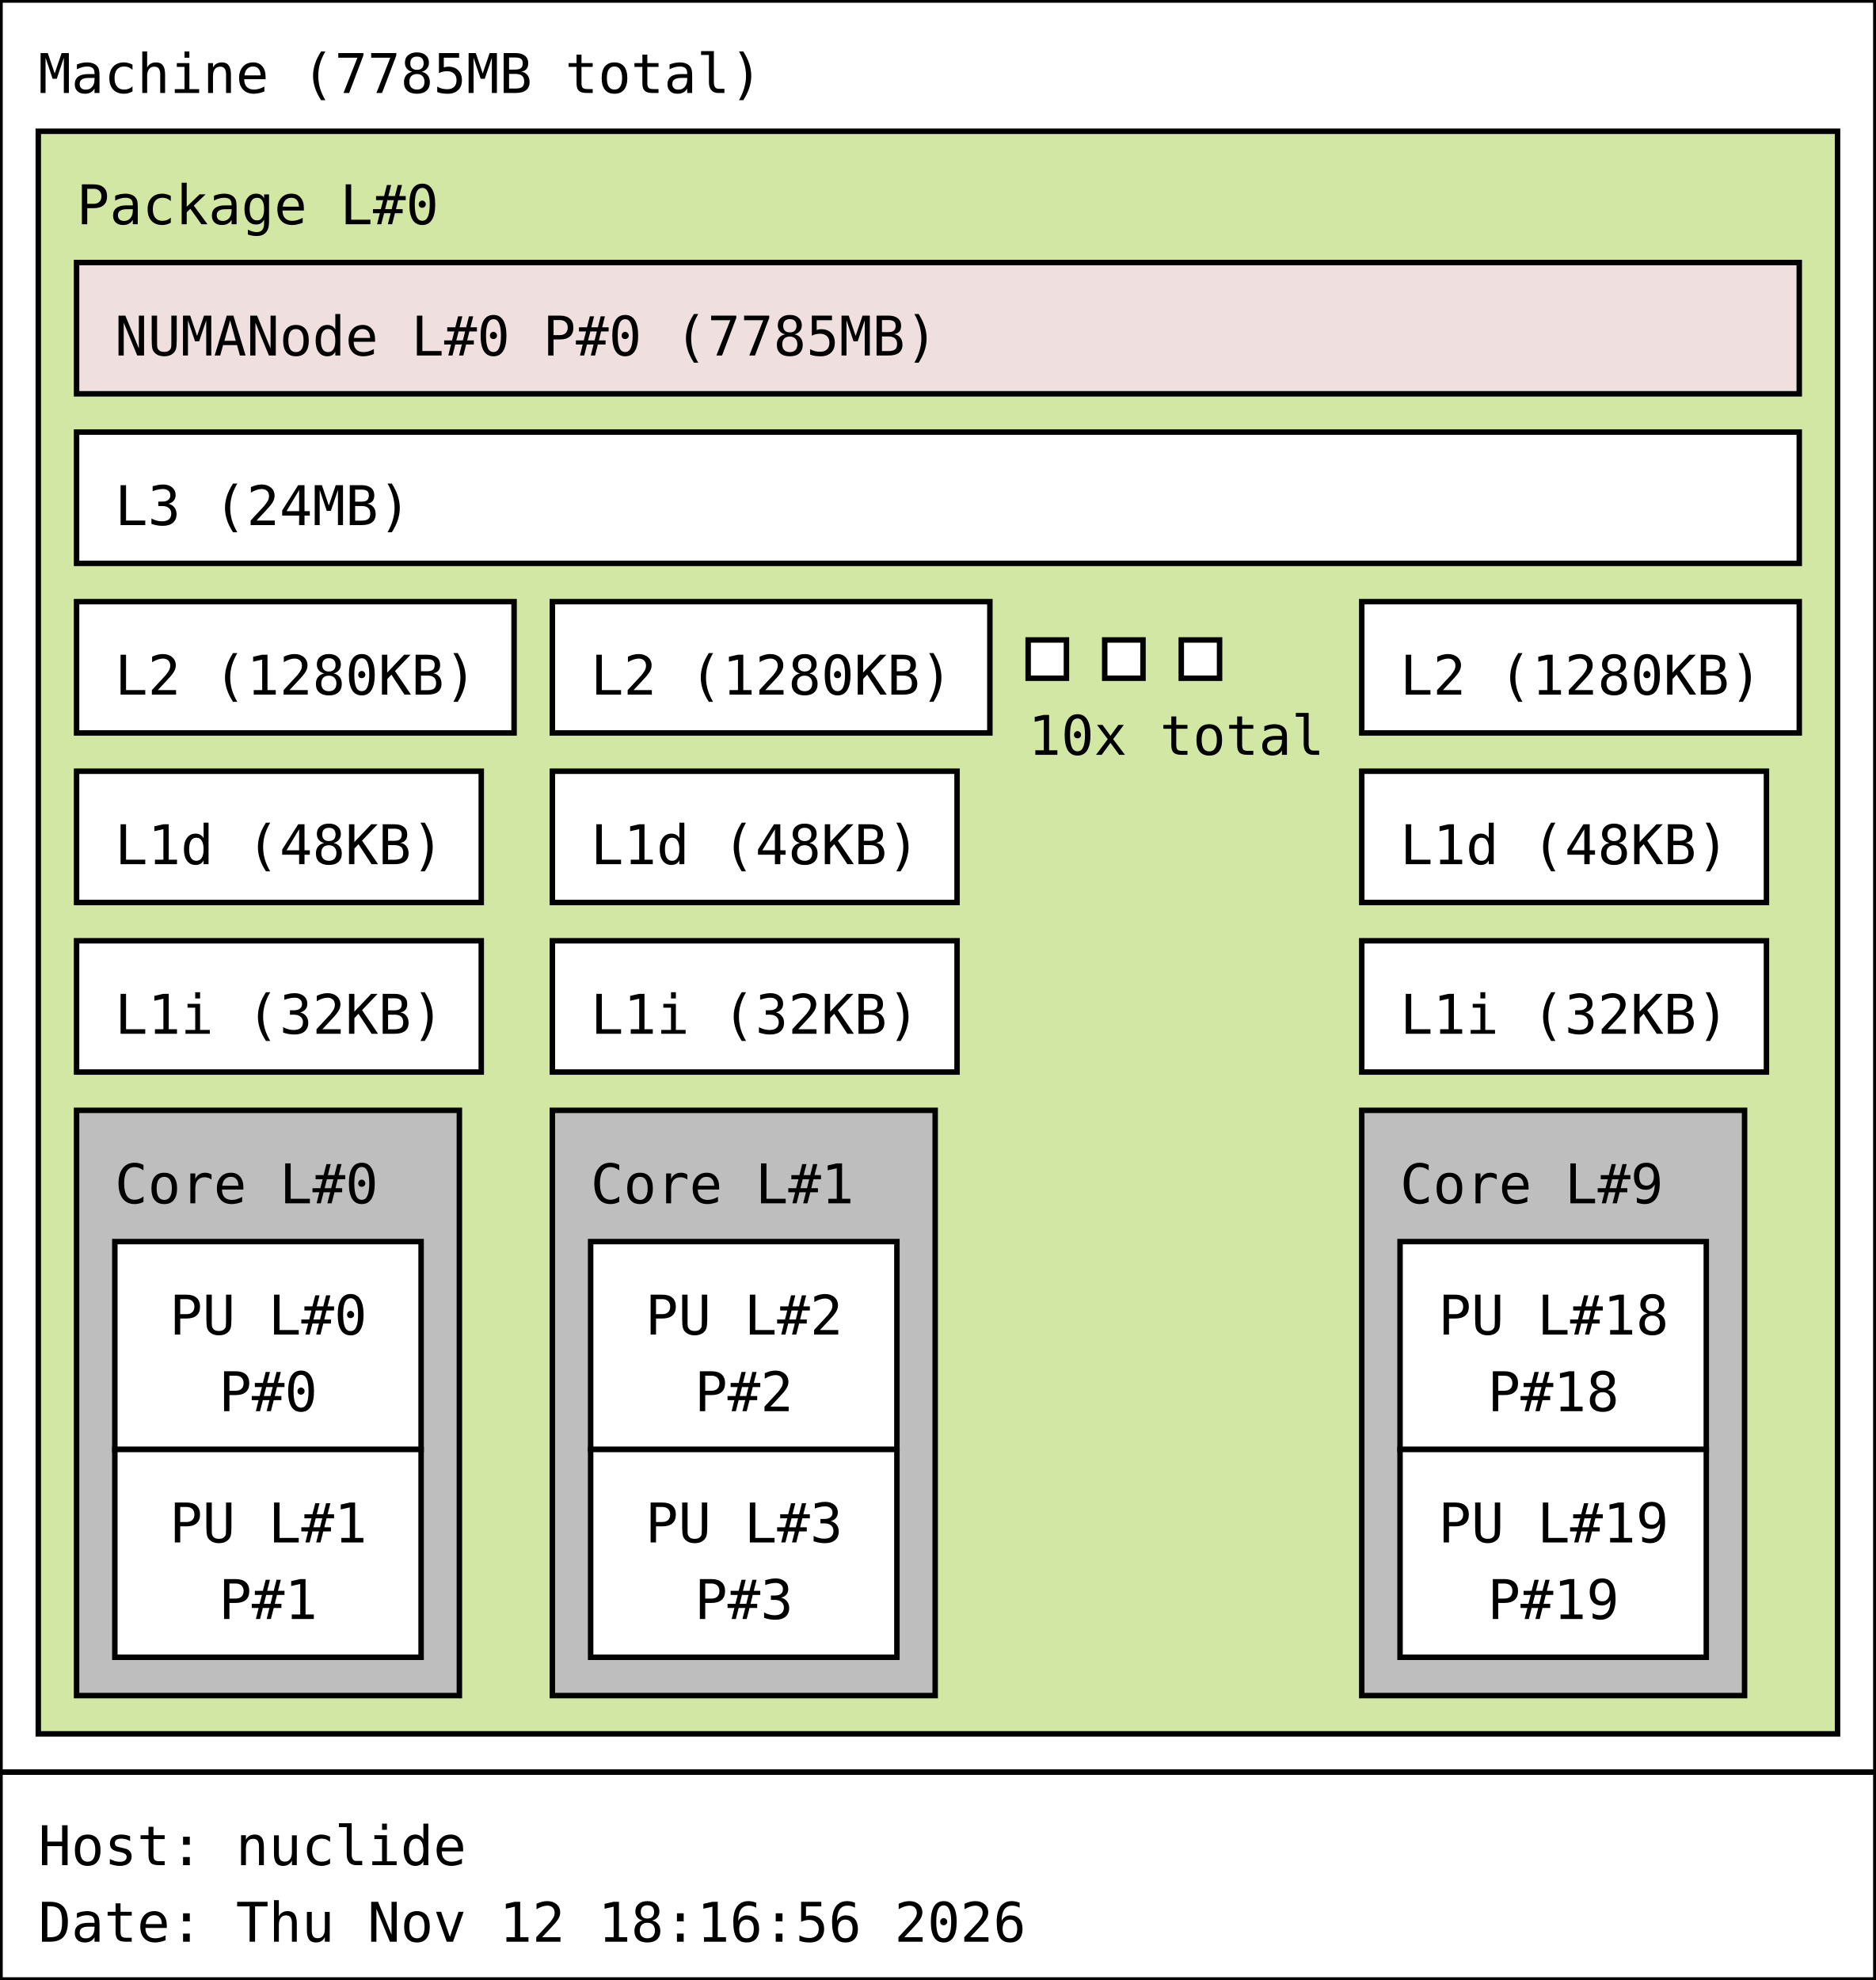
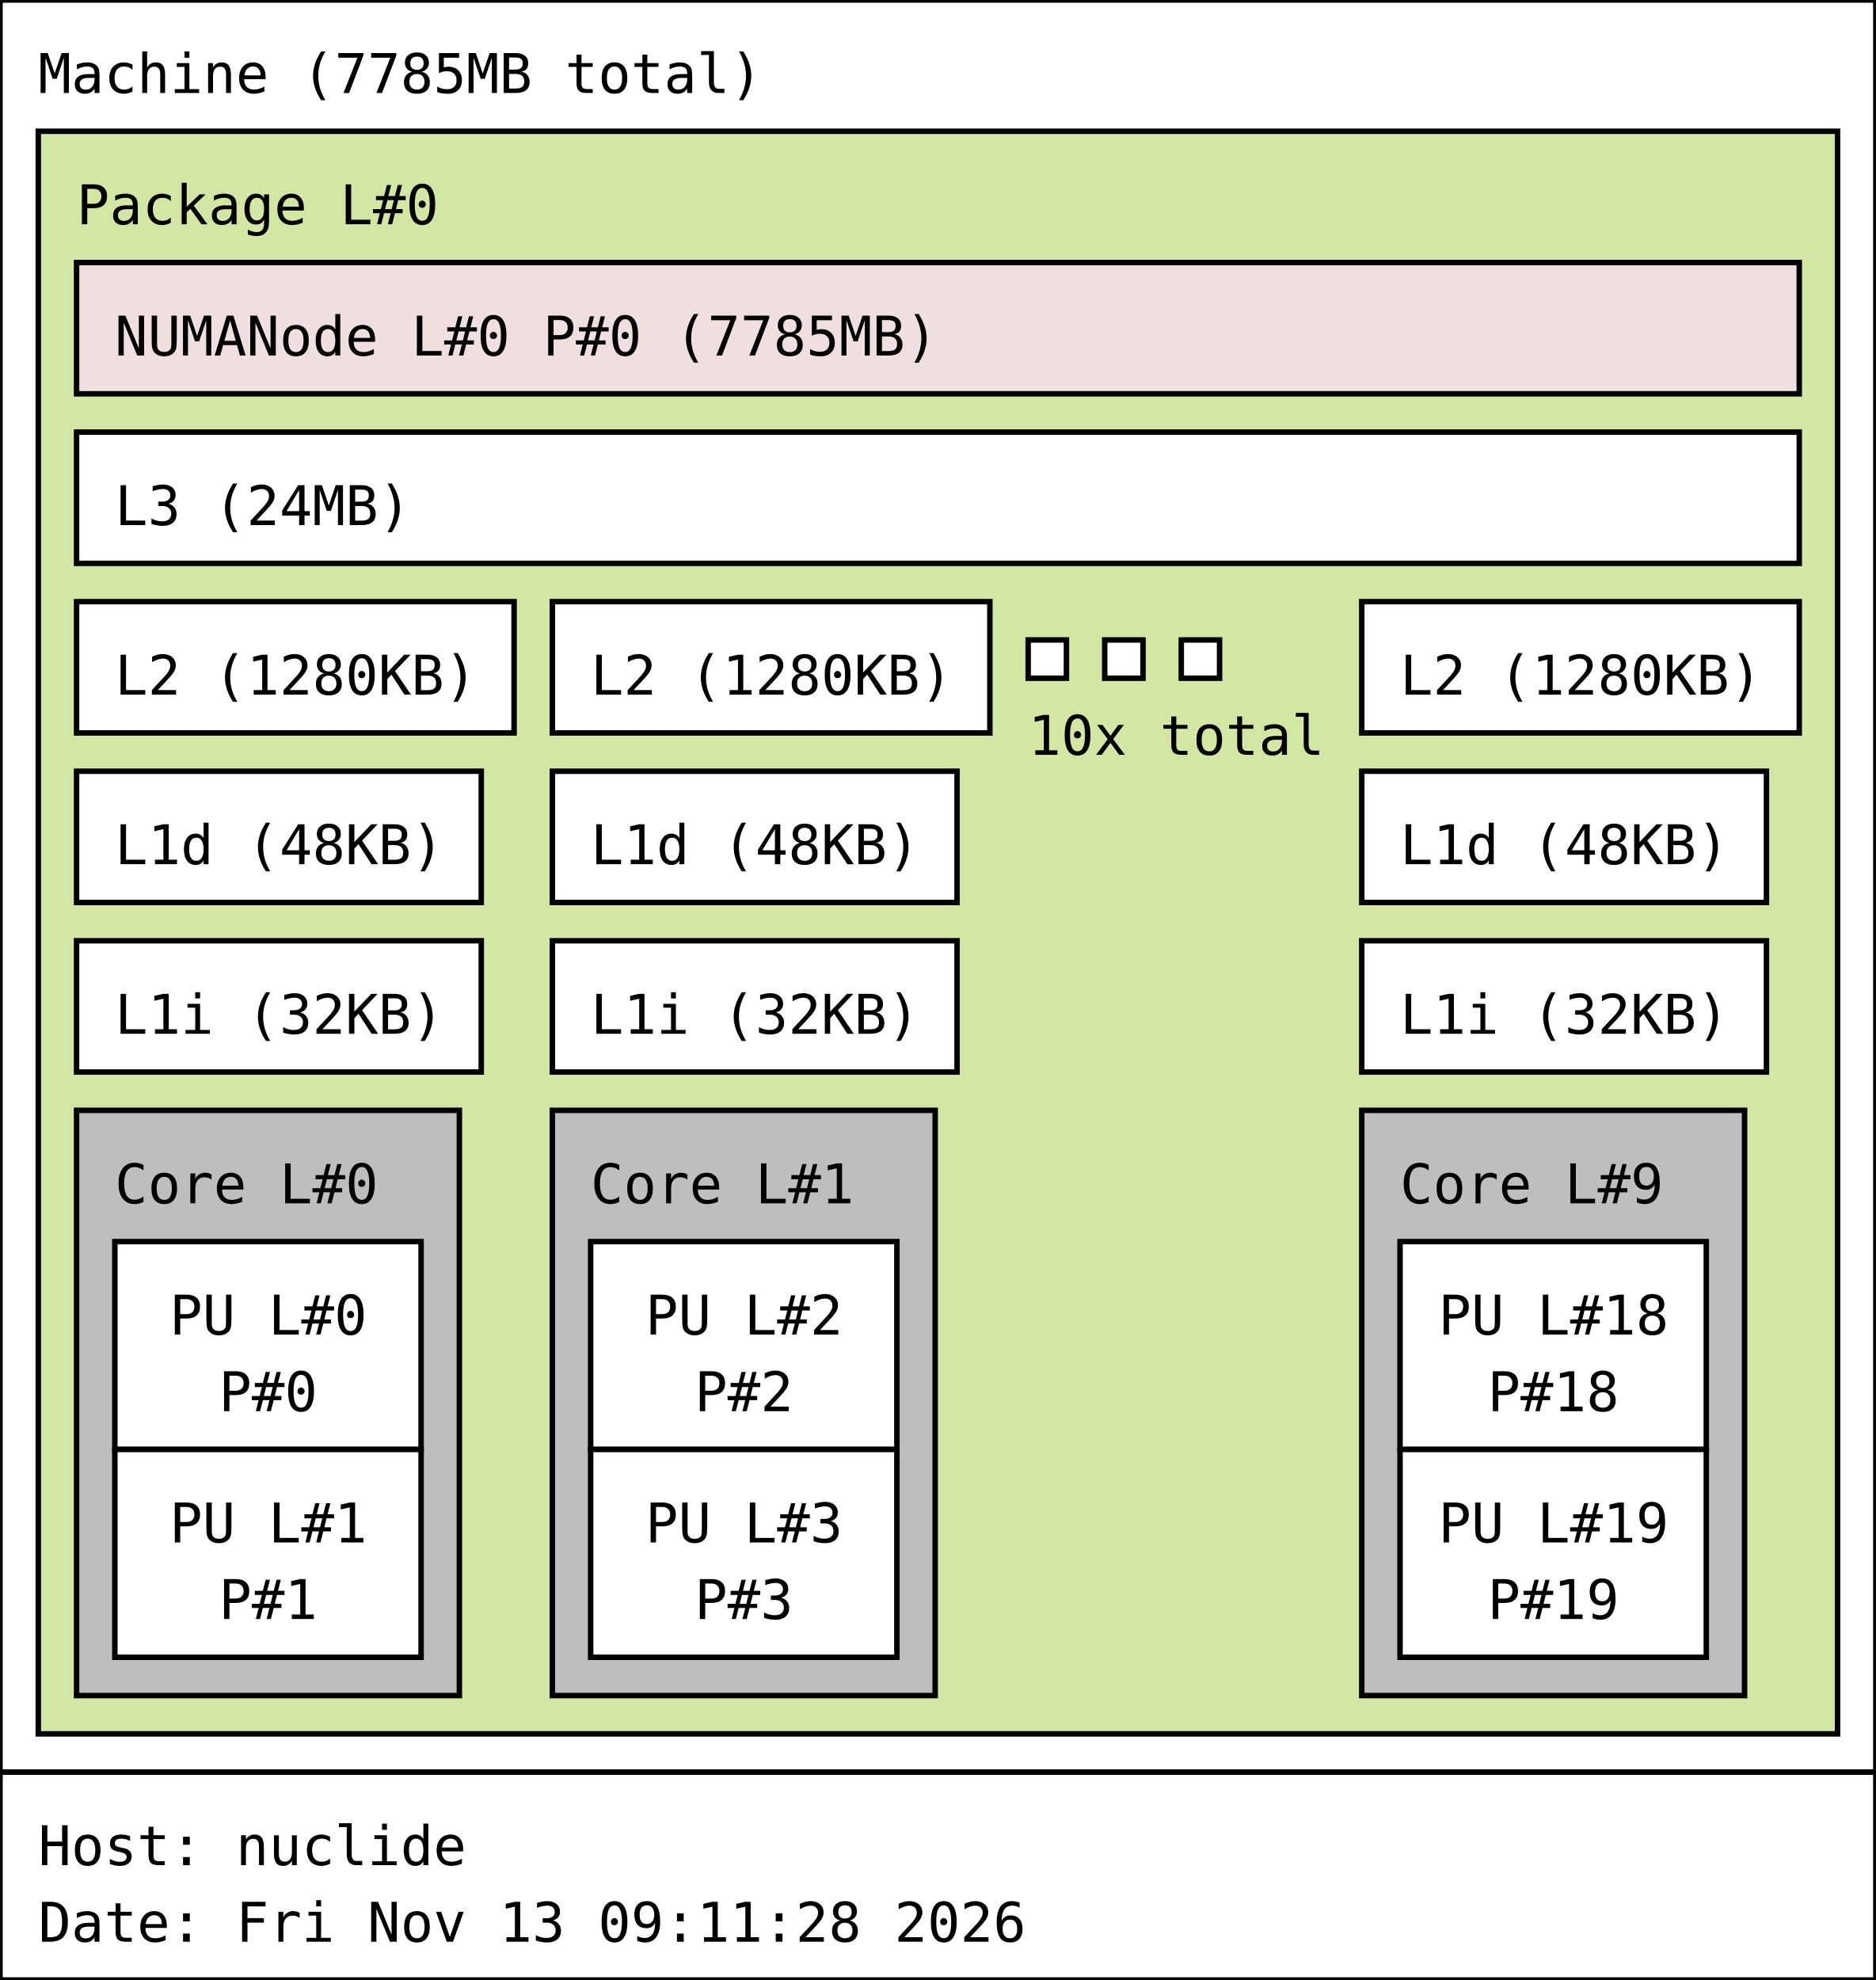
<svg xmlns="http://www.w3.org/2000/svg" width="343px" height="362px" viewBox="0 0 343px 362px" version="1.1">
  <rect id="Machine_0_rect" class="Machine" x="0" y="0" width="343" height="324" fill="rgb(255,255,255)" stroke="rgb(0,0,0)" stroke-width="1" />
  <text id="Machine_0_text" class="Machine" font-family="Monospace" x="7" y="17" fill="rgb(0,0,0)" font-size="10px">Machine (7785MB total)</text>
  <rect id="Package_0_rect" class="Package" x="7" y="24" width="329" height="293" fill="rgb(210,231,164)" stroke="rgb(0,0,0)" stroke-width="1" />
  <text id="Package_0_text" class="Package" font-family="Monospace" x="14" y="41" fill="rgb(0,0,0)" font-size="10px">Package L#0</text>
  <rect id="L3_0_rect" class="L3" x="14" y="79" width="315" height="24" fill="rgb(255,255,255)" stroke="rgb(0,0,0)" stroke-width="1" />
  <text id="L3_0_text" class="L3" font-family="Monospace" x="21" y="96" fill="rgb(0,0,0)" font-size="10px">L3 (24MB)</text>
  <rect id="L2_0_rect" class="L2" x="14" y="110" width="80" height="24" fill="rgb(255,255,255)" stroke="rgb(0,0,0)" stroke-width="1" />
  <text id="L2_0_text" class="L2" font-family="Monospace" x="21" y="127" fill="rgb(0,0,0)" font-size="10px">L2 (1280KB)</text>
  <rect id="L1d_0_rect" class="L1d" x="14" y="141" width="74" height="24" fill="rgb(255,255,255)" stroke="rgb(0,0,0)" stroke-width="1" />
  <text id="L1d_0_text" class="L1d" font-family="Monospace" x="21" y="158" fill="rgb(0,0,0)" font-size="10px">L1d (48KB)</text>
  <rect id="L1i_0_rect" class="L1i" x="14" y="172" width="74" height="24" fill="rgb(255,255,255)" stroke="rgb(0,0,0)" stroke-width="1" />
  <text id="L1i_0_text" class="L1i" font-family="Monospace" x="21" y="189" fill="rgb(0,0,0)" font-size="10px">L1i (32KB)</text>
  <rect id="Core_0_rect" class="Core" x="14" y="203" width="70" height="107" fill="rgb(190,190,190)" stroke="rgb(0,0,0)" stroke-width="1" />
  <text id="Core_0_text" class="Core" font-family="Monospace" x="21" y="220" fill="rgb(0,0,0)" font-size="10px">Core L#0</text>
  <rect id="PU_0_rect" class="PU" x="21" y="227" width="56" height="38" fill="rgb(255,255,255)" stroke="rgb(0,0,0)" stroke-width="1" />
  <text id="PU_0_text" class="PU" font-family="Monospace" x="31" y="244" fill="rgb(0,0,0)" font-size="10px">PU L#0</text>
  <text id="PU_0_text_1" class="PU" font-family="Monospace" x="40" y="258" fill="rgb(0,0,0)" font-size="10px">P#0</text>
  <rect id="PU_1_rect" class="PU" x="21" y="265" width="56" height="38" fill="rgb(255,255,255)" stroke="rgb(0,0,0)" stroke-width="1" />
  <text id="PU_1_text" class="PU" font-family="Monospace" x="31" y="282" fill="rgb(0,0,0)" font-size="10px">PU L#1</text>
  <text id="PU_1_text_1" class="PU" font-family="Monospace" x="40" y="296" fill="rgb(0,0,0)" font-size="10px">P#1</text>
  <rect id="L2_1_rect" class="L2" x="101" y="110" width="80" height="24" fill="rgb(255,255,255)" stroke="rgb(0,0,0)" stroke-width="1" />
  <text id="L2_1_text" class="L2" font-family="Monospace" x="108" y="127" fill="rgb(0,0,0)" font-size="10px">L2 (1280KB)</text>
  <rect id="L1d_1_rect" class="L1d" x="101" y="141" width="74" height="24" fill="rgb(255,255,255)" stroke="rgb(0,0,0)" stroke-width="1" />
  <text id="L1d_1_text" class="L1d" font-family="Monospace" x="108" y="158" fill="rgb(0,0,0)" font-size="10px">L1d (48KB)</text>
  <rect id="L1i_1_rect" class="L1i" x="101" y="172" width="74" height="24" fill="rgb(255,255,255)" stroke="rgb(0,0,0)" stroke-width="1" />
  <text id="L1i_1_text" class="L1i" font-family="Monospace" x="108" y="189" fill="rgb(0,0,0)" font-size="10px">L1i (32KB)</text>
  <rect id="Core_1_rect" class="Core" x="101" y="203" width="70" height="107" fill="rgb(190,190,190)" stroke="rgb(0,0,0)" stroke-width="1" />
  <text id="Core_1_text" class="Core" font-family="Monospace" x="108" y="220" fill="rgb(0,0,0)" font-size="10px">Core L#1</text>
  <rect id="PU_2_rect" class="PU" x="108" y="227" width="56" height="38" fill="rgb(255,255,255)" stroke="rgb(0,0,0)" stroke-width="1" />
  <text id="PU_2_text" class="PU" font-family="Monospace" x="118" y="244" fill="rgb(0,0,0)" font-size="10px">PU L#2</text>
  <text id="PU_2_text_1" class="PU" font-family="Monospace" x="127" y="258" fill="rgb(0,0,0)" font-size="10px">P#2</text>
  <rect id="PU_3_rect" class="PU" x="108" y="265" width="56" height="38" fill="rgb(255,255,255)" stroke="rgb(0,0,0)" stroke-width="1" />
  <text id="PU_3_text" class="PU" font-family="Monospace" x="118" y="282" fill="rgb(0,0,0)" font-size="10px">PU L#3</text>
  <text id="PU_3_text_1" class="PU" font-family="Monospace" x="127" y="296" fill="rgb(0,0,0)" font-size="10px">P#3</text>
  <rect id="L2_2_rect" class="L2" x="188" y="117" width="7" height="7" fill="rgb(255,255,255)" stroke="rgb(0,0,0)" stroke-width="1" />
  <rect id="L2_2_rect" class="L2" x="202" y="117" width="7" height="7" fill="rgb(255,255,255)" stroke="rgb(0,0,0)" stroke-width="1" />
  <rect id="L2_2_rect" class="L2" x="216" y="117" width="7" height="7" fill="rgb(255,255,255)" stroke="rgb(0,0,0)" stroke-width="1" />
  <text id="L2_2_text" class="L2" font-family="Monospace" x="188" y="138" fill="rgb(0,0,0)" font-size="10px">10x total</text>
  <rect id="L2_9_rect" class="L2" x="249" y="110" width="80" height="24" fill="rgb(255,255,255)" stroke="rgb(0,0,0)" stroke-width="1" />
  <text id="L2_9_text" class="L2" font-family="Monospace" x="256" y="127" fill="rgb(0,0,0)" font-size="10px">L2 (1280KB)</text>
  <rect id="L1d_9_rect" class="L1d" x="249" y="141" width="74" height="24" fill="rgb(255,255,255)" stroke="rgb(0,0,0)" stroke-width="1" />
  <text id="L1d_9_text" class="L1d" font-family="Monospace" x="256" y="158" fill="rgb(0,0,0)" font-size="10px">L1d (48KB)</text>
  <rect id="L1i_9_rect" class="L1i" x="249" y="172" width="74" height="24" fill="rgb(255,255,255)" stroke="rgb(0,0,0)" stroke-width="1" />
  <text id="L1i_9_text" class="L1i" font-family="Monospace" x="256" y="189" fill="rgb(0,0,0)" font-size="10px">L1i (32KB)</text>
  <rect id="Core_9_rect" class="Core" x="249" y="203" width="70" height="107" fill="rgb(190,190,190)" stroke="rgb(0,0,0)" stroke-width="1" />
  <text id="Core_9_text" class="Core" font-family="Monospace" x="256" y="220" fill="rgb(0,0,0)" font-size="10px">Core L#9</text>
  <rect id="PU_18_rect" class="PU" x="256" y="227" width="56" height="38" fill="rgb(255,255,255)" stroke="rgb(0,0,0)" stroke-width="1" />
  <text id="PU_18_text" class="PU" font-family="Monospace" x="263" y="244" fill="rgb(0,0,0)" font-size="10px">PU L#18</text>
  <text id="PU_18_text_1" class="PU" font-family="Monospace" x="272" y="258" fill="rgb(0,0,0)" font-size="10px">P#18</text>
  <rect id="PU_19_rect" class="PU" x="256" y="265" width="56" height="38" fill="rgb(255,255,255)" stroke="rgb(0,0,0)" stroke-width="1" />
  <text id="PU_19_text" class="PU" font-family="Monospace" x="263" y="282" fill="rgb(0,0,0)" font-size="10px">PU L#19</text>
  <text id="PU_19_text_1" class="PU" font-family="Monospace" x="272" y="296" fill="rgb(0,0,0)" font-size="10px">P#19</text>
  <rect id="NUMANode_0_rect" class="NUMANode" x="14" y="48" width="315" height="24" fill="rgb(239,223,222)" stroke="rgb(0,0,0)" stroke-width="1" />
  <text id="NUMANode_0_text" class="NUMANode" font-family="Monospace" x="21" y="65" fill="rgb(0,0,0)" font-size="10px">NUMANode L#0 P#0 (7785MB)</text>
  <rect id="anon_rect" x="0" y="324" width="343" height="38" fill="rgb(255,255,255)" stroke="rgb(0,0,0)" stroke-width="1" />
  <text id="anon_text" font-family="Monospace" x="7" y="341" fill="rgb(0,0,0)" font-size="10px">Host: nuclide</text>
-   <text id="anon_text_1" font-family="Monospace" x="7" y="355" fill="rgb(0,0,0)" font-size="10px">Date: Thu Nov 12 18:16:56 2026</text>
+   <text id="anon_text_1" font-family="Monospace" x="7" y="355" fill="rgb(0,0,0)" font-size="10px">Date: Fri Nov 13 09:11:28 2026</text>
</svg>
